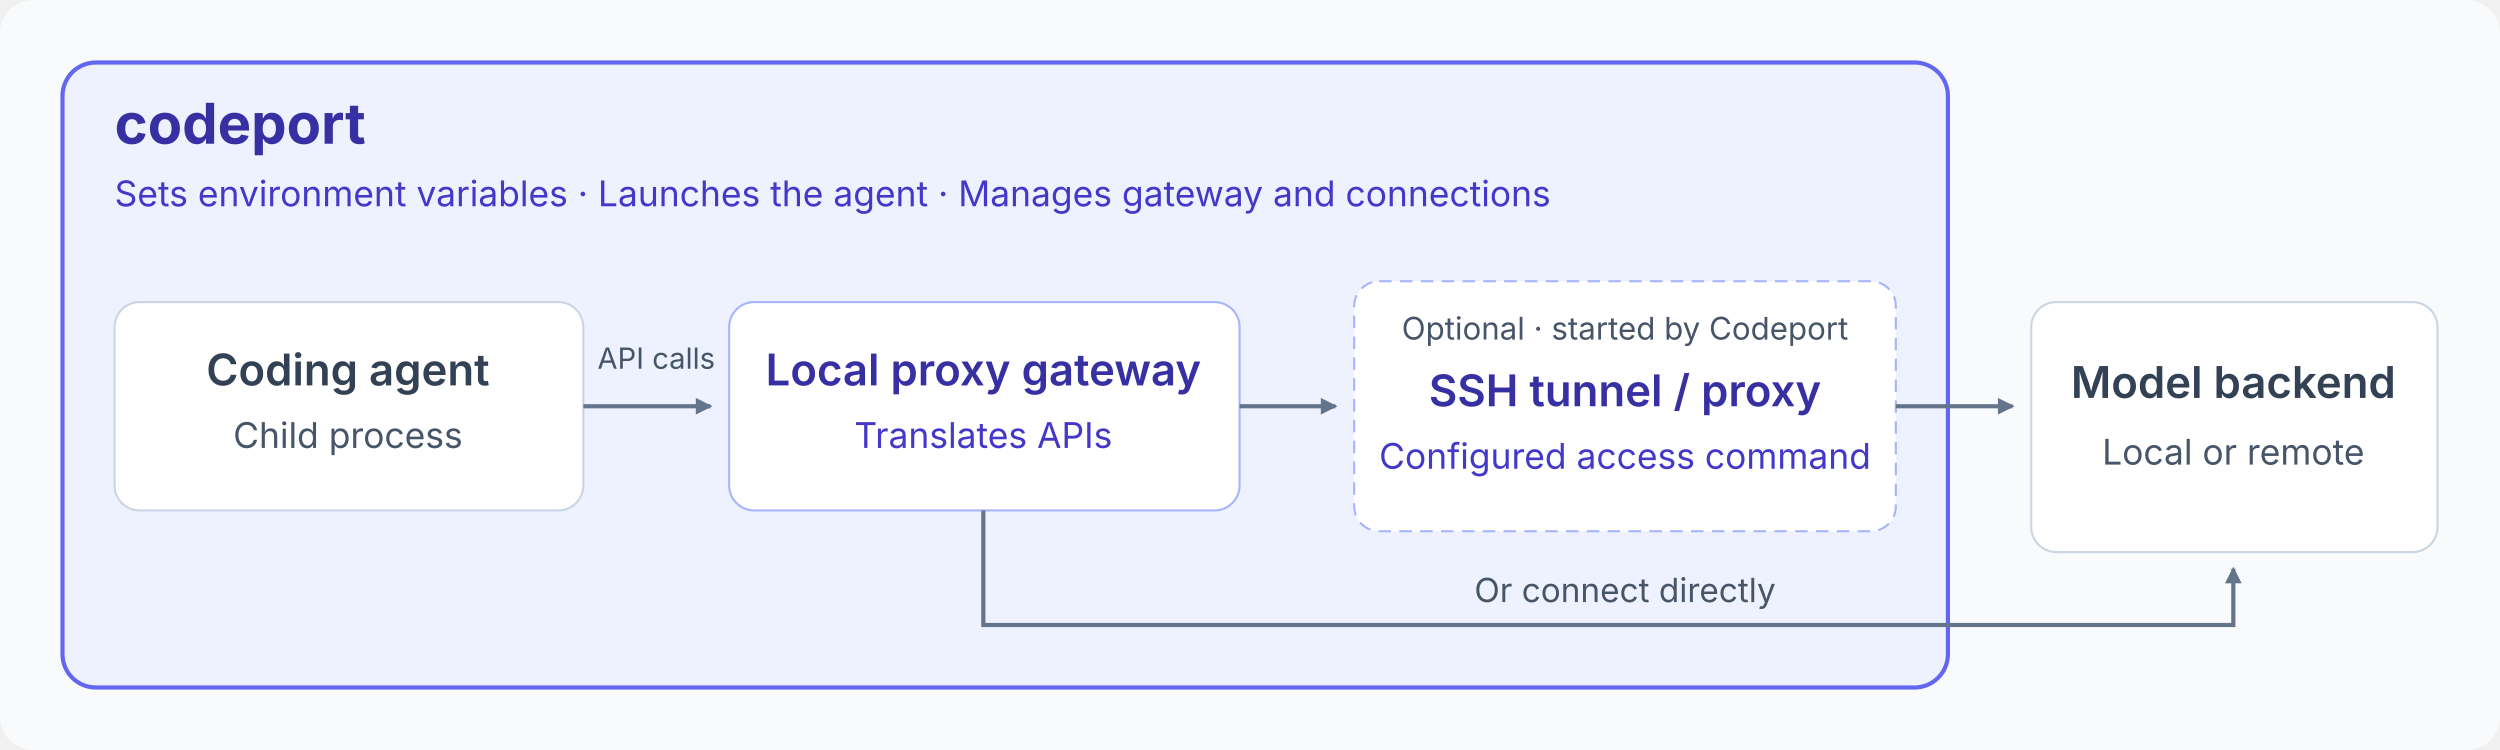
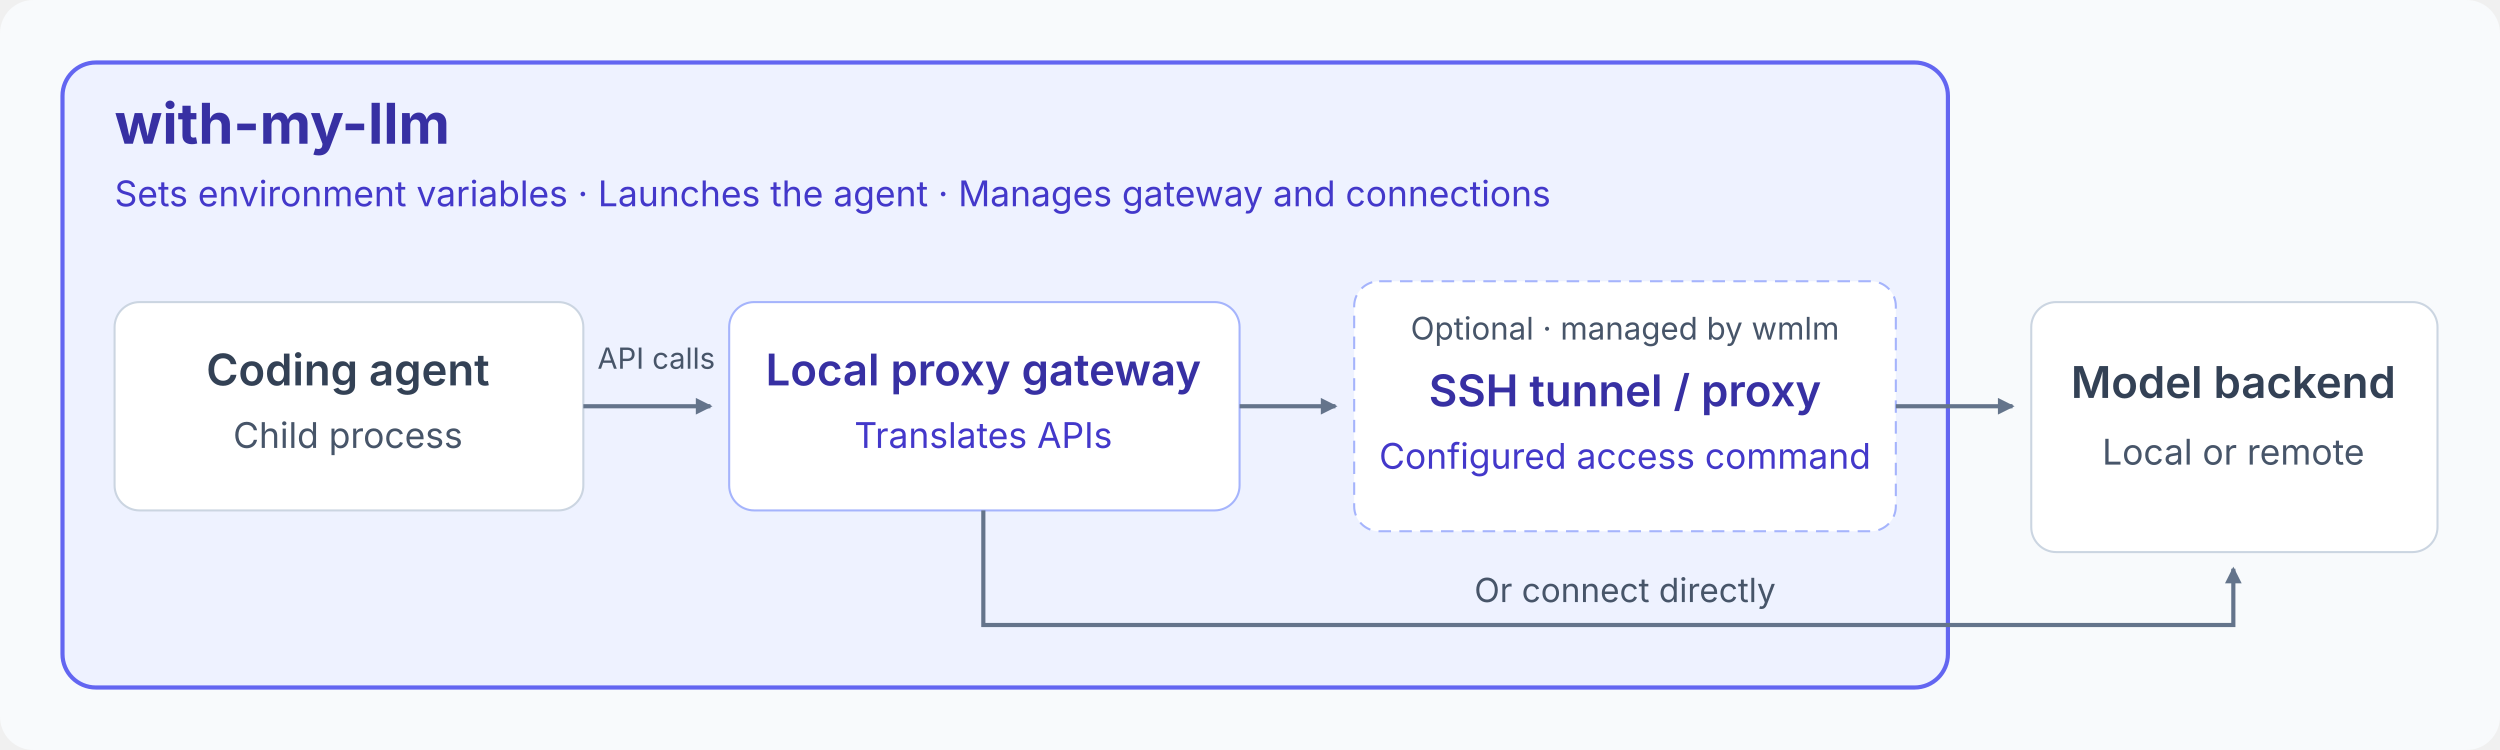
<svg xmlns="http://www.w3.org/2000/svg" width="1200" height="360" viewBox="0 0 1200 360" role="img" aria-labelledby="title description">
  <defs>
    <marker id="arrow" markerWidth="8" markerHeight="8" refX="7" refY="4" orient="auto" markerUnits="userSpaceOnUse">
      <path d="M0 0 L8 4 L0 8 Z" fill="#64748b" />
    </marker>
  </defs>
  <rect width="1200" height="360" rx="16" fill="#f8fafc" />
  <g font-family="system-ui, -apple-system, BlinkMacSystemFont, 'Segoe UI', sans-serif" text-anchor="middle">
    <rect x="30" y="30" width="905" height="300" rx="16" fill="#eef2ff" stroke="#6366f1" stroke-width="2" />
-     <text x="55" y="69" text-anchor="start" font-size="27" font-weight="700" fill="#3730a3">codeport</text>
+     <text x="55" y="69" text-anchor="start" font-size="27" font-weight="700" fill="#3730a3">with-my-llm</text>
    <text x="55" y="99" text-anchor="start" font-size="17" fill="#4338ca">Sets environment variables · Launches the agent · Manages gateway and connections</text>
    <rect x="55" y="145" width="225" height="100" rx="12" fill="#ffffff" stroke="#cbd5e1" />
    <text x="167" y="185" font-size="21" font-weight="600" fill="#334155">Coding agent</text>
    <text x="167" y="215" font-size="17" fill="#475569">Child process</text>
    <path d="M280 195 H341" fill="none" stroke="#64748b" stroke-width="2" marker-end="url(#arrow)" />
    <text x="315" y="177" font-size="14" fill="#475569">API calls</text>
    <rect x="350" y="145" width="245" height="100" rx="12" fill="#ffffff" stroke="#a5b4fc" />
    <text x="472" y="185" font-size="21" font-weight="600" fill="#3730a3">Local proxy gateway</text>
    <text x="472" y="215" font-size="17" fill="#4338ca">Translates APIs</text>
    <path d="M595 195 H641" fill="none" stroke="#64748b" stroke-width="2" marker-end="url(#arrow)" />
    <rect x="650" y="135" width="260" height="120" rx="12" fill="#ffffff" stroke="#a5b4fc" stroke-dasharray="6 4" />
-     <text x="780" y="163" font-size="15" fill="#475569">Optional · started by Codeport</text>
+     <text x="780" y="163" font-size="15" fill="#475569">Optional · managed by wmlm</text>
    <text x="780" y="195" font-size="21" font-weight="600" fill="#3730a3">SSH tunnel / proxy</text>
    <text x="780" y="225" font-size="17" fill="#4338ca">Configured access command</text>
    <path d="M910 195 H966" fill="none" stroke="#64748b" stroke-width="2" marker-end="url(#arrow)" />
    <rect x="975" y="145" width="195" height="120" rx="12" fill="#ffffff" stroke="#cbd5e1" />
    <text x="1072" y="191" font-size="21" font-weight="600" fill="#334155">Model backend</text>
    <text x="1072" y="223" font-size="17" fill="#475569">Local or remote</text>
    <path d="M472 245 V300 H1072 V273" fill="none" stroke="#64748b" stroke-width="2" marker-end="url(#arrow)" />
    <text x="780" y="289" font-size="16" fill="#475569">Or connect directly</text>
  </g>
</svg>
